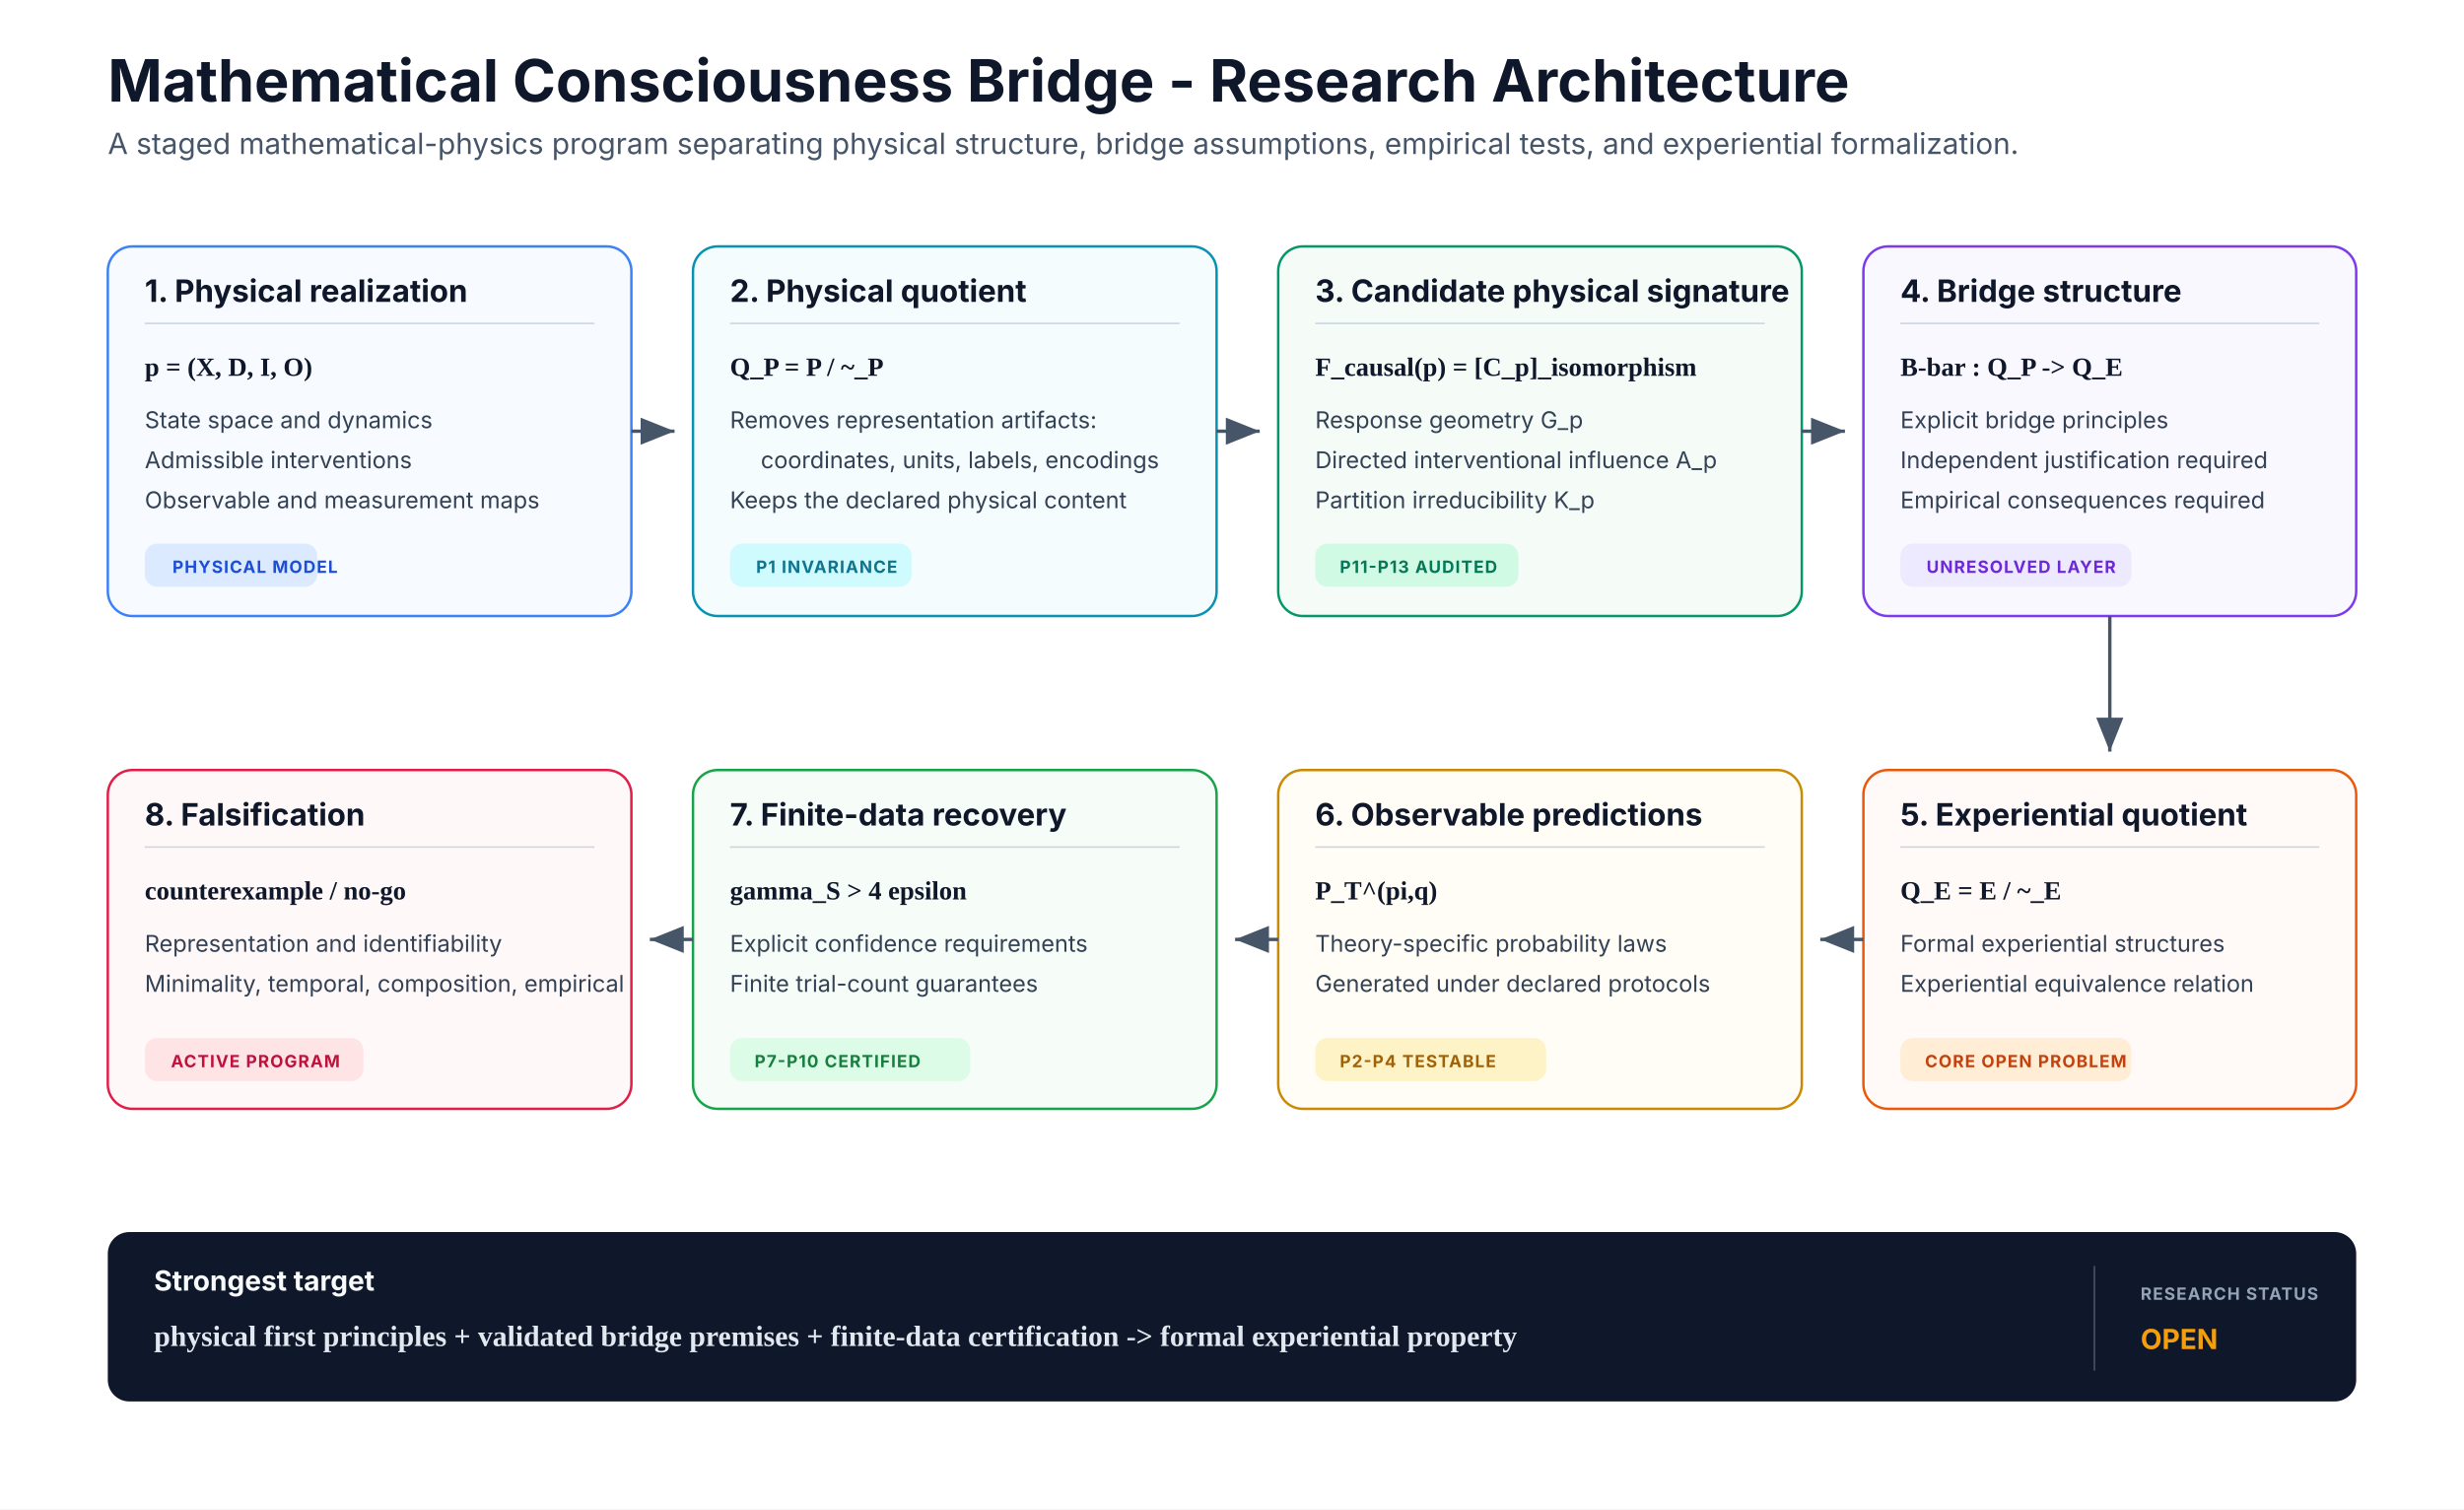
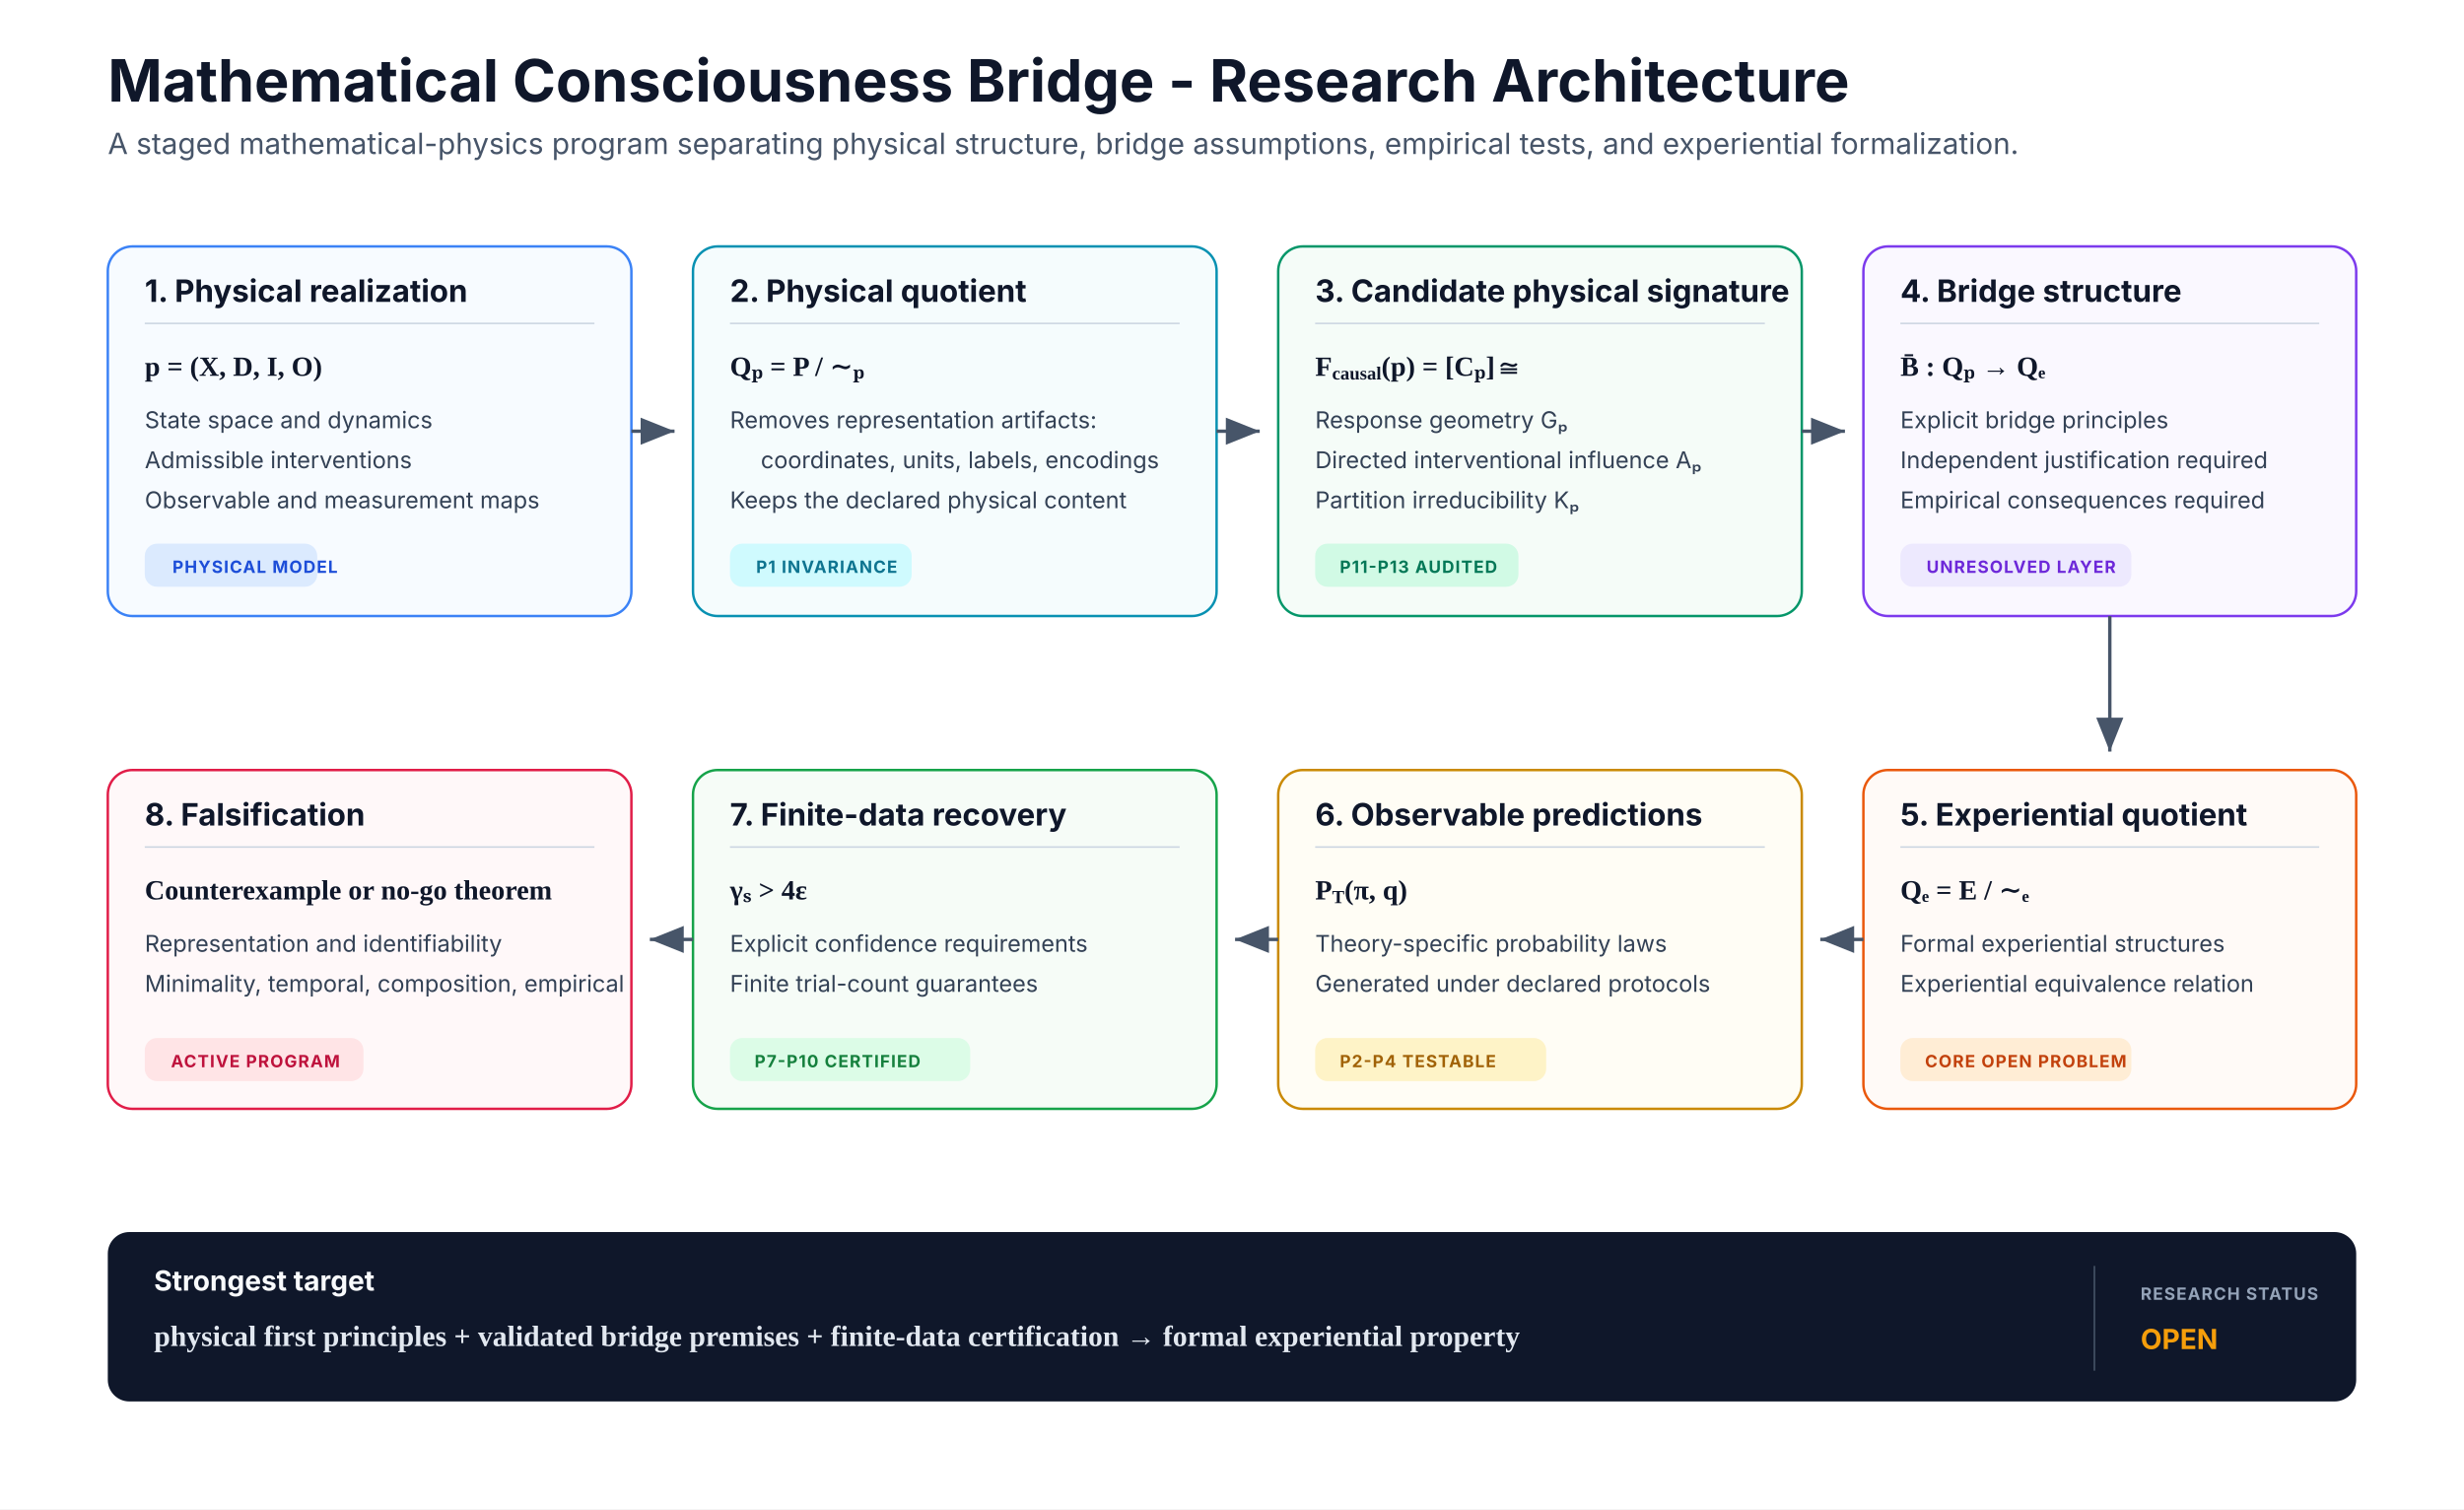
<svg xmlns="http://www.w3.org/2000/svg" width="1600" height="980" viewBox="0 0 1600 980" role="img" aria-labelledby="title desc">
  <defs>
    <marker id="arrow" markerWidth="12" markerHeight="12" refX="10" refY="4" orient="auto">
      <path d="M0 0 L0 8 L10 4 z" fill="#475569" />
    </marker>
    <style>
      .title{font:700 38px Inter,Segoe UI,Arial,sans-serif;fill:#0f172a}
      .subtitle{font:400 19px Inter,Segoe UI,Arial,sans-serif;fill:#475569}
      .boxTitle{font:700 20px Inter,Segoe UI,Arial,sans-serif;fill:#0f172a}
      .body{font:400 15px Inter,Segoe UI,Arial,sans-serif;fill:#334155}
-       .eq{font:600 17px Georgia,'Times New Roman',serif;fill:#0f172a}
+       .eq{font:600 18px Georgia,'Times New Roman',serif;fill:#0f172a}
      .status{font:700 11px Inter,Segoe UI,Arial,sans-serif;letter-spacing:.7px}
      .arrow{stroke:#475569;stroke-width:2.2;fill:none;marker-end:url(#arrow)}
      .divider{stroke:#cbd5e1;stroke-width:1}
    </style>
  </defs>
  <rect width="1600" height="980" fill="#ffffff" />
  <text x="70" y="66" class="title">Mathematical Consciousness Bridge - Research Architecture</text>
  <text x="70" y="100" class="subtitle">A staged mathematical-physics program separating physical structure, bridge assumptions, empirical tests, and experiential formalization.</text>
  <g>
    <rect x="70" y="160" width="340" height="240" rx="16" fill="#f7fbff" stroke="#3b82f6" stroke-width="1.6" />
    <text x="94" y="196" class="boxTitle">1. Physical realization</text>
    <line x1="94" y1="210" x2="386" y2="210" class="divider" />
    <text x="94" y="244" class="eq">p = (X, D, I, O)</text>
    <text x="94" y="278" class="body">State space and dynamics</text>
    <text x="94" y="304" class="body">Admissible interventions</text>
    <text x="94" y="330" class="body">Observable and measurement maps</text>
    <rect x="94" y="353" width="112" height="28" rx="8" fill="#dbeafe" />
    <text x="112" y="372" class="status" fill="#1d4ed8">PHYSICAL MODEL</text>
  </g>
  <g>
    <rect x="450" y="160" width="340" height="240" rx="16" fill="#f5fcfd" stroke="#0891b2" stroke-width="1.6" />
    <text x="474" y="196" class="boxTitle">2. Physical quotient</text>
    <line x1="474" y1="210" x2="766" y2="210" class="divider" />
-     <text x="474" y="244" class="eq">Q_P = P / ~_P</text>
+     <text x="474" y="244" class="eq">Qₚ = P / ∼ₚ</text>
    <text x="474" y="278" class="body">Removes representation artifacts:</text>
    <text x="494" y="304" class="body">coordinates, units, labels, encodings</text>
    <text x="474" y="330" class="body">Keeps the declared physical content</text>
    <rect x="474" y="353" width="118" height="28" rx="8" fill="#cffafe" />
    <text x="491" y="372" class="status" fill="#0e7490">P1 INVARIANCE</text>
  </g>
  <g>
    <rect x="830" y="160" width="340" height="240" rx="16" fill="#f5fcf8" stroke="#059669" stroke-width="1.6" />
    <text x="854" y="196" class="boxTitle">3. Candidate physical signature</text>
    <line x1="854" y1="210" x2="1146" y2="210" class="divider" />
-     <text x="854" y="244" class="eq">F_causal(p) = [C_p]_isomorphism</text>
-     <text x="854" y="278" class="body">Response geometry  G_p</text>
-     <text x="854" y="304" class="body">Directed interventional influence  A_p</text>
-     <text x="854" y="330" class="body">Partition irreducibility  K_p</text>
+     <text x="854" y="244" class="eq">F<tspan baseline-shift="sub" font-size="12">causal</tspan>(p) = [Cₚ]≅</text>
+     <text x="854" y="278" class="body">Response geometry  Gₚ</text>
+     <text x="854" y="304" class="body">Directed interventional influence  Aₚ</text>
+     <text x="854" y="330" class="body">Partition irreducibility  Kₚ</text>
    <rect x="854" y="353" width="132" height="28" rx="8" fill="#d1fae5" />
    <text x="870" y="372" class="status" fill="#047857">P11-P13 AUDITED</text>
  </g>
  <g>
    <rect x="1210" y="160" width="320" height="240" rx="16" fill="#faf8ff" stroke="#7c3aed" stroke-width="1.6" />
    <text x="1234" y="196" class="boxTitle">4. Bridge structure</text>
    <line x1="1234" y1="210" x2="1506" y2="210" class="divider" />
-     <text x="1234" y="244" class="eq">B-bar : Q_P -&gt; Q_E</text>
+     <text x="1234" y="244" class="eq">B̄ : Qₚ → Qₑ</text>
    <text x="1234" y="278" class="body">Explicit bridge principles</text>
    <text x="1234" y="304" class="body">Independent justification required</text>
    <text x="1234" y="330" class="body">Empirical consequences required</text>
    <rect x="1234" y="353" width="150" height="28" rx="8" fill="#ede9fe" />
    <text x="1251" y="372" class="status" fill="#6d28d9">UNRESOLVED LAYER</text>
  </g>
  <path class="arrow" d="M410 280 H438" />
  <path class="arrow" d="M790 280 H818" />
  <path class="arrow" d="M1170 280 H1198" />
  <g>
    <rect x="1210" y="500" width="320" height="220" rx="16" fill="#fffaf7" stroke="#ea580c" stroke-width="1.6" />
    <text x="1234" y="536" class="boxTitle">5. Experiential quotient</text>
    <line x1="1234" y1="550" x2="1506" y2="550" class="divider" />
-     <text x="1234" y="584" class="eq">Q_E = E / ~_E</text>
+     <text x="1234" y="584" class="eq">Qₑ = E / ∼ₑ</text>
    <text x="1234" y="618" class="body">Formal experiential structures</text>
    <text x="1234" y="644" class="body">Experiential equivalence relation</text>
    <rect x="1234" y="674" width="150" height="28" rx="8" fill="#ffedd5" />
    <text x="1250" y="693" class="status" fill="#c2410c">CORE OPEN PROBLEM</text>
  </g>
  <g>
    <rect x="830" y="500" width="340" height="220" rx="16" fill="#fffdf5" stroke="#ca8a04" stroke-width="1.6" />
    <text x="854" y="536" class="boxTitle">6. Observable predictions</text>
    <line x1="854" y1="550" x2="1146" y2="550" class="divider" />
-     <text x="854" y="584" class="eq">P_T^(pi,q)</text>
+     <text x="854" y="584" class="eq">P<tspan baseline-shift="sub" font-size="12">T</tspan>(π, q)</text>
    <text x="854" y="618" class="body">Theory-specific probability laws</text>
    <text x="854" y="644" class="body">Generated under declared protocols</text>
    <rect x="854" y="674" width="150" height="28" rx="8" fill="#fef3c7" />
    <text x="870" y="693" class="status" fill="#a16207">P2-P4 TESTABLE</text>
  </g>
  <g>
    <rect x="450" y="500" width="340" height="220" rx="16" fill="#f6fcf7" stroke="#16a34a" stroke-width="1.6" />
    <text x="474" y="536" class="boxTitle">7. Finite-data recovery</text>
    <line x1="474" y1="550" x2="766" y2="550" class="divider" />
-     <text x="474" y="584" class="eq">gamma_S &gt; 4 epsilon</text>
+     <text x="474" y="584" class="eq">γₛ &gt; 4ε</text>
    <text x="474" y="618" class="body">Explicit confidence requirements</text>
    <text x="474" y="644" class="body">Finite trial-count guarantees</text>
    <rect x="474" y="674" width="156" height="28" rx="8" fill="#dcfce7" />
    <text x="490" y="693" class="status" fill="#15803d">P7-P10 CERTIFIED</text>
  </g>
  <g>
    <rect x="70" y="500" width="340" height="220" rx="16" fill="#fff8f9" stroke="#e11d48" stroke-width="1.6" />
    <text x="94" y="536" class="boxTitle">8. Falsification</text>
    <line x1="94" y1="550" x2="386" y2="550" class="divider" />
-     <text x="94" y="584" class="eq">counterexample / no-go</text>
+     <text x="94" y="584" class="eq">Counterexample or no-go theorem</text>
    <text x="94" y="618" class="body">Representation and identifiability</text>
    <text x="94" y="644" class="body">Minimality, temporal, composition, empirical</text>
    <rect x="94" y="674" width="142" height="28" rx="8" fill="#ffe4e6" />
    <text x="111" y="693" class="status" fill="#be123c">ACTIVE PROGRAM</text>
  </g>
  <path class="arrow" d="M1370 400 V488" />
  <path class="arrow" d="M1210 610 H1182" />
  <path class="arrow" d="M830 610 H802" />
  <path class="arrow" d="M450 610 H422" />
  <rect x="70" y="800" width="1460" height="110" rx="14" fill="#0f172a" />
  <text x="100" y="838" style="font:700 18px Inter,Segoe UI,Arial,sans-serif;fill:#f8fafc">Strongest target</text>
-   <text x="100" y="874" style="font:600 19px Georgia,'Times New Roman',serif;fill:#e2e8f0">physical first principles + validated bridge premises + finite-data certification  -&gt;  formal experiential property</text>
+   <text x="100" y="874" style="font:600 19px Georgia,'Times New Roman',serif;fill:#e2e8f0">physical first principles + validated bridge premises + finite-data certification  →  formal experiential property</text>
  <line x1="1360" y1="822" x2="1360" y2="890" stroke="#475569" />
  <text x="1390" y="844" style="font:700 11px Inter,Segoe UI,Arial,sans-serif;letter-spacing:.7px;fill:#94a3b8">RESEARCH STATUS</text>
  <text x="1390" y="876" style="font:700 18px Inter,Segoe UI,Arial,sans-serif;fill:#f59e0b">OPEN</text>
</svg>
